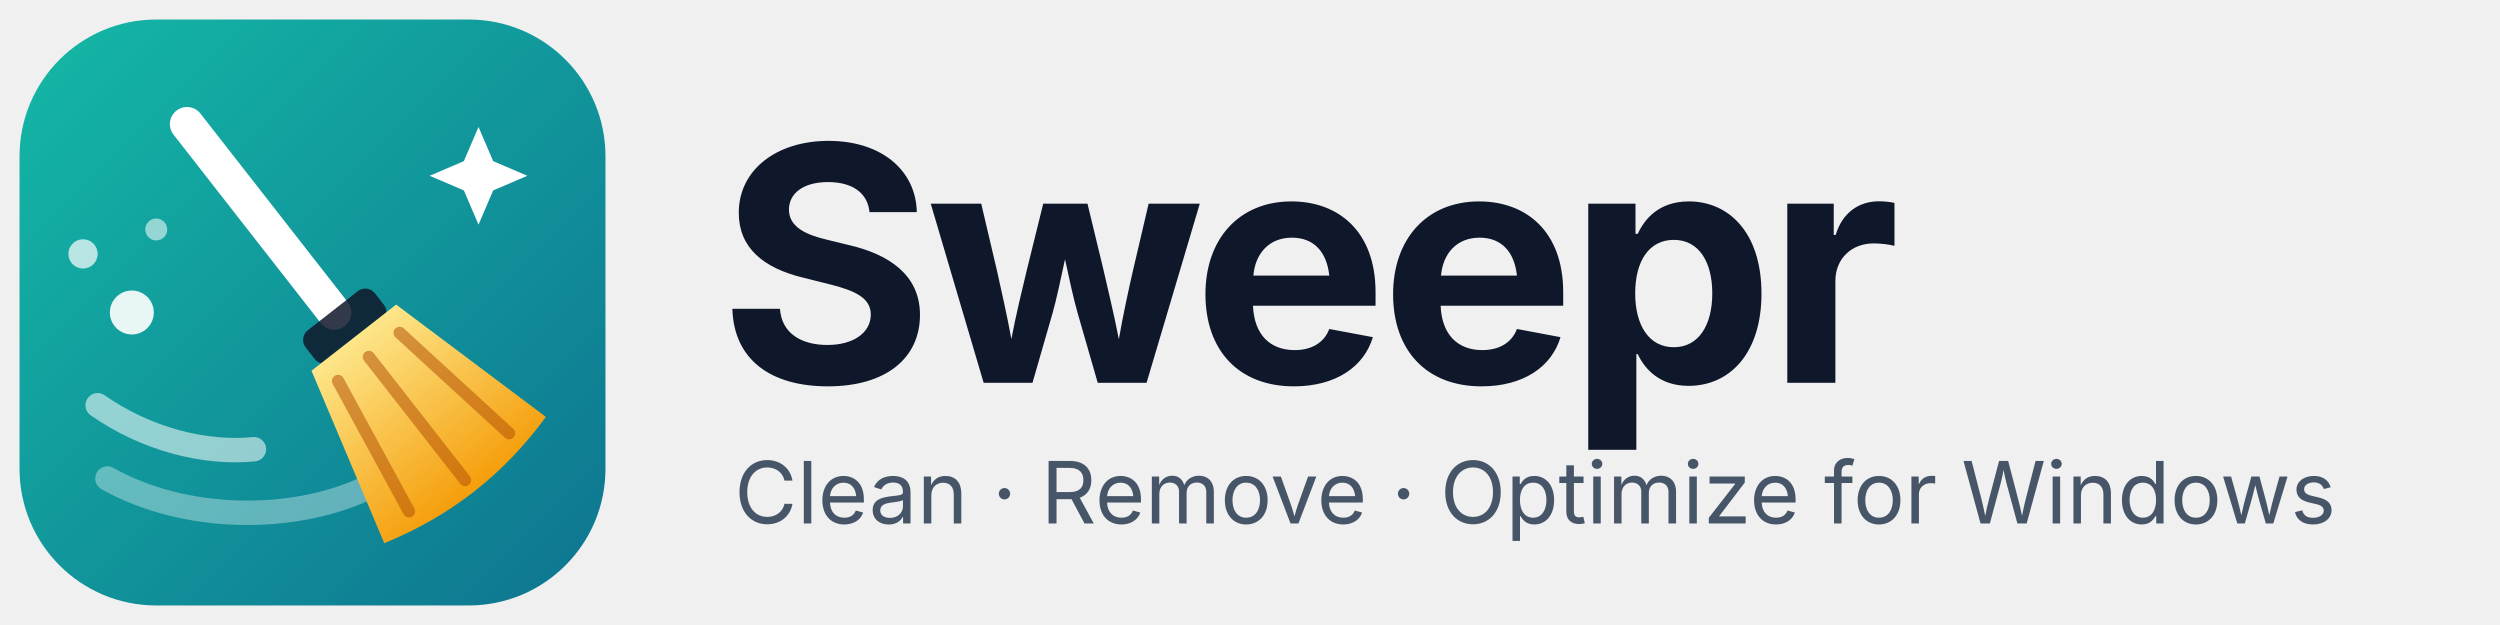
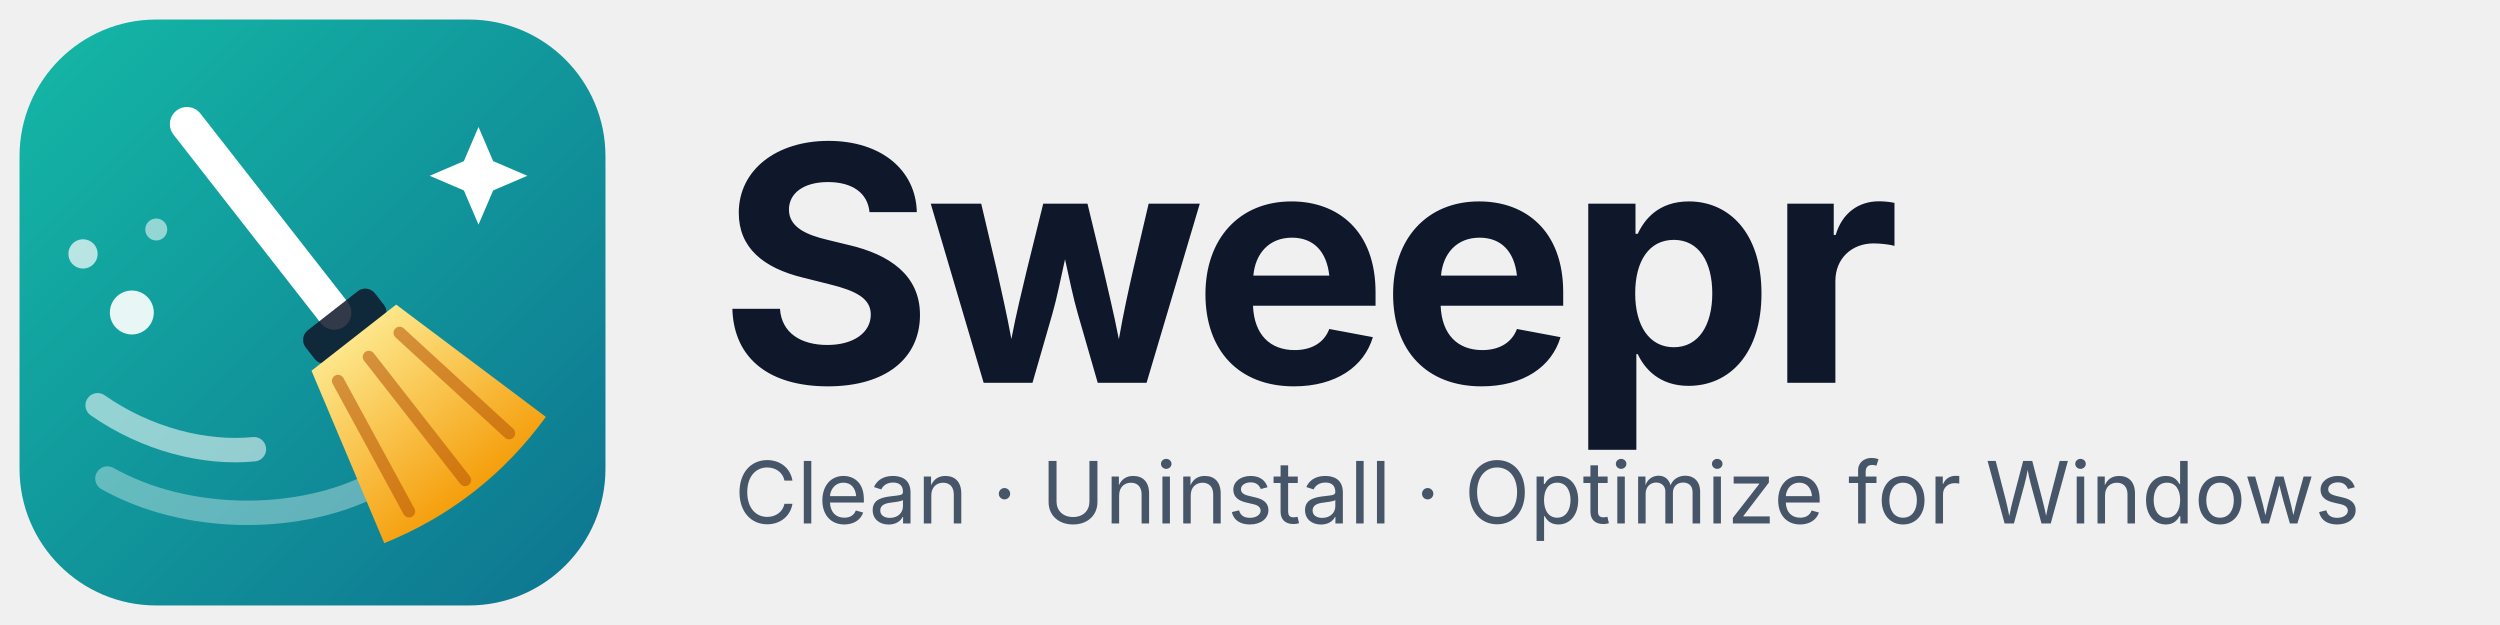
<svg xmlns="http://www.w3.org/2000/svg" viewBox="0 0 640 160" width="640" height="160" role="img" aria-label="Sweepr">
  <svg x="0" y="0" width="160" height="160" viewBox="0 0 256 256">
    <defs>
      <linearGradient id="bg" x1="0" y1="0" x2="1" y2="1">
        <stop offset="0" stop-color="#14B8A6" />
        <stop offset="1" stop-color="#0E7490" />
      </linearGradient>
      <linearGradient id="head" x1="0" y1="0" x2="0" y2="1">
        <stop offset="0" stop-color="#FDE68A" />
        <stop offset="1" stop-color="#F59E0B" />
      </linearGradient>
    </defs>
    <rect x="8" y="8" width="240" height="240" rx="56" fill="url(#bg)" />
    <path d="M44 196 C 76 214, 120 214, 150 200" fill="none" stroke="#FFFFFF" stroke-opacity="0.35" stroke-width="10" stroke-linecap="round" />
    <path d="M40 166 C 60 180, 84 186, 104 184" fill="none" stroke="#FFFFFF" stroke-opacity="0.55" stroke-width="10" stroke-linecap="round" />
    <circle cx="54" cy="128" r="9" fill="#FFFFFF" fill-opacity="0.9" />
    <circle cx="34" cy="104" r="6" fill="#FFFFFF" fill-opacity="0.7" />
    <circle cx="64" cy="94" r="4.5" fill="#FFFFFF" fill-opacity="0.55" />
    <g transform="rotate(-38 140 132)">
      <rect x="133" y="22" width="14" height="112" rx="7" fill="#FFFFFF" />
      <rect x="122" y="126" width="36" height="16" rx="5" fill="#0F172A" fill-opacity="0.85" />
      <path d="M118 140 H162 L182 214 Q140 226 98 214 Z" fill="url(#head)" />
      <path d="M124 150 L114 210 M140 150 V214 M156 150 L166 210" stroke="#B45309" stroke-opacity="0.55" stroke-width="5" stroke-linecap="round" />
    </g>
    <path d="M196 52 l6 14 l14 6 l-14 6 l-6 14 l-6 -14 l-14 -6 l14 -6 z" fill="#FFFFFF" />
  </svg>
  <text x="184" y="98" font-family="Segoe UI, Inter, Helvetica, Arial, sans-serif" font-size="84" font-weight="700" letter-spacing="-2" fill="#0F172A">Sweepr</text>
-   <text x="188" y="134" font-family="Segoe UI, Inter, Helvetica, Arial, sans-serif" font-size="22" fill="#475569">Clean · Remove · Optimize for Windows</text>
+   <text x="188" y="134" font-family="Segoe UI, Inter, Helvetica, Arial, sans-serif" font-size="22" fill="#475569">Clean · Uninstall · Optimize for Windows</text>
</svg>
